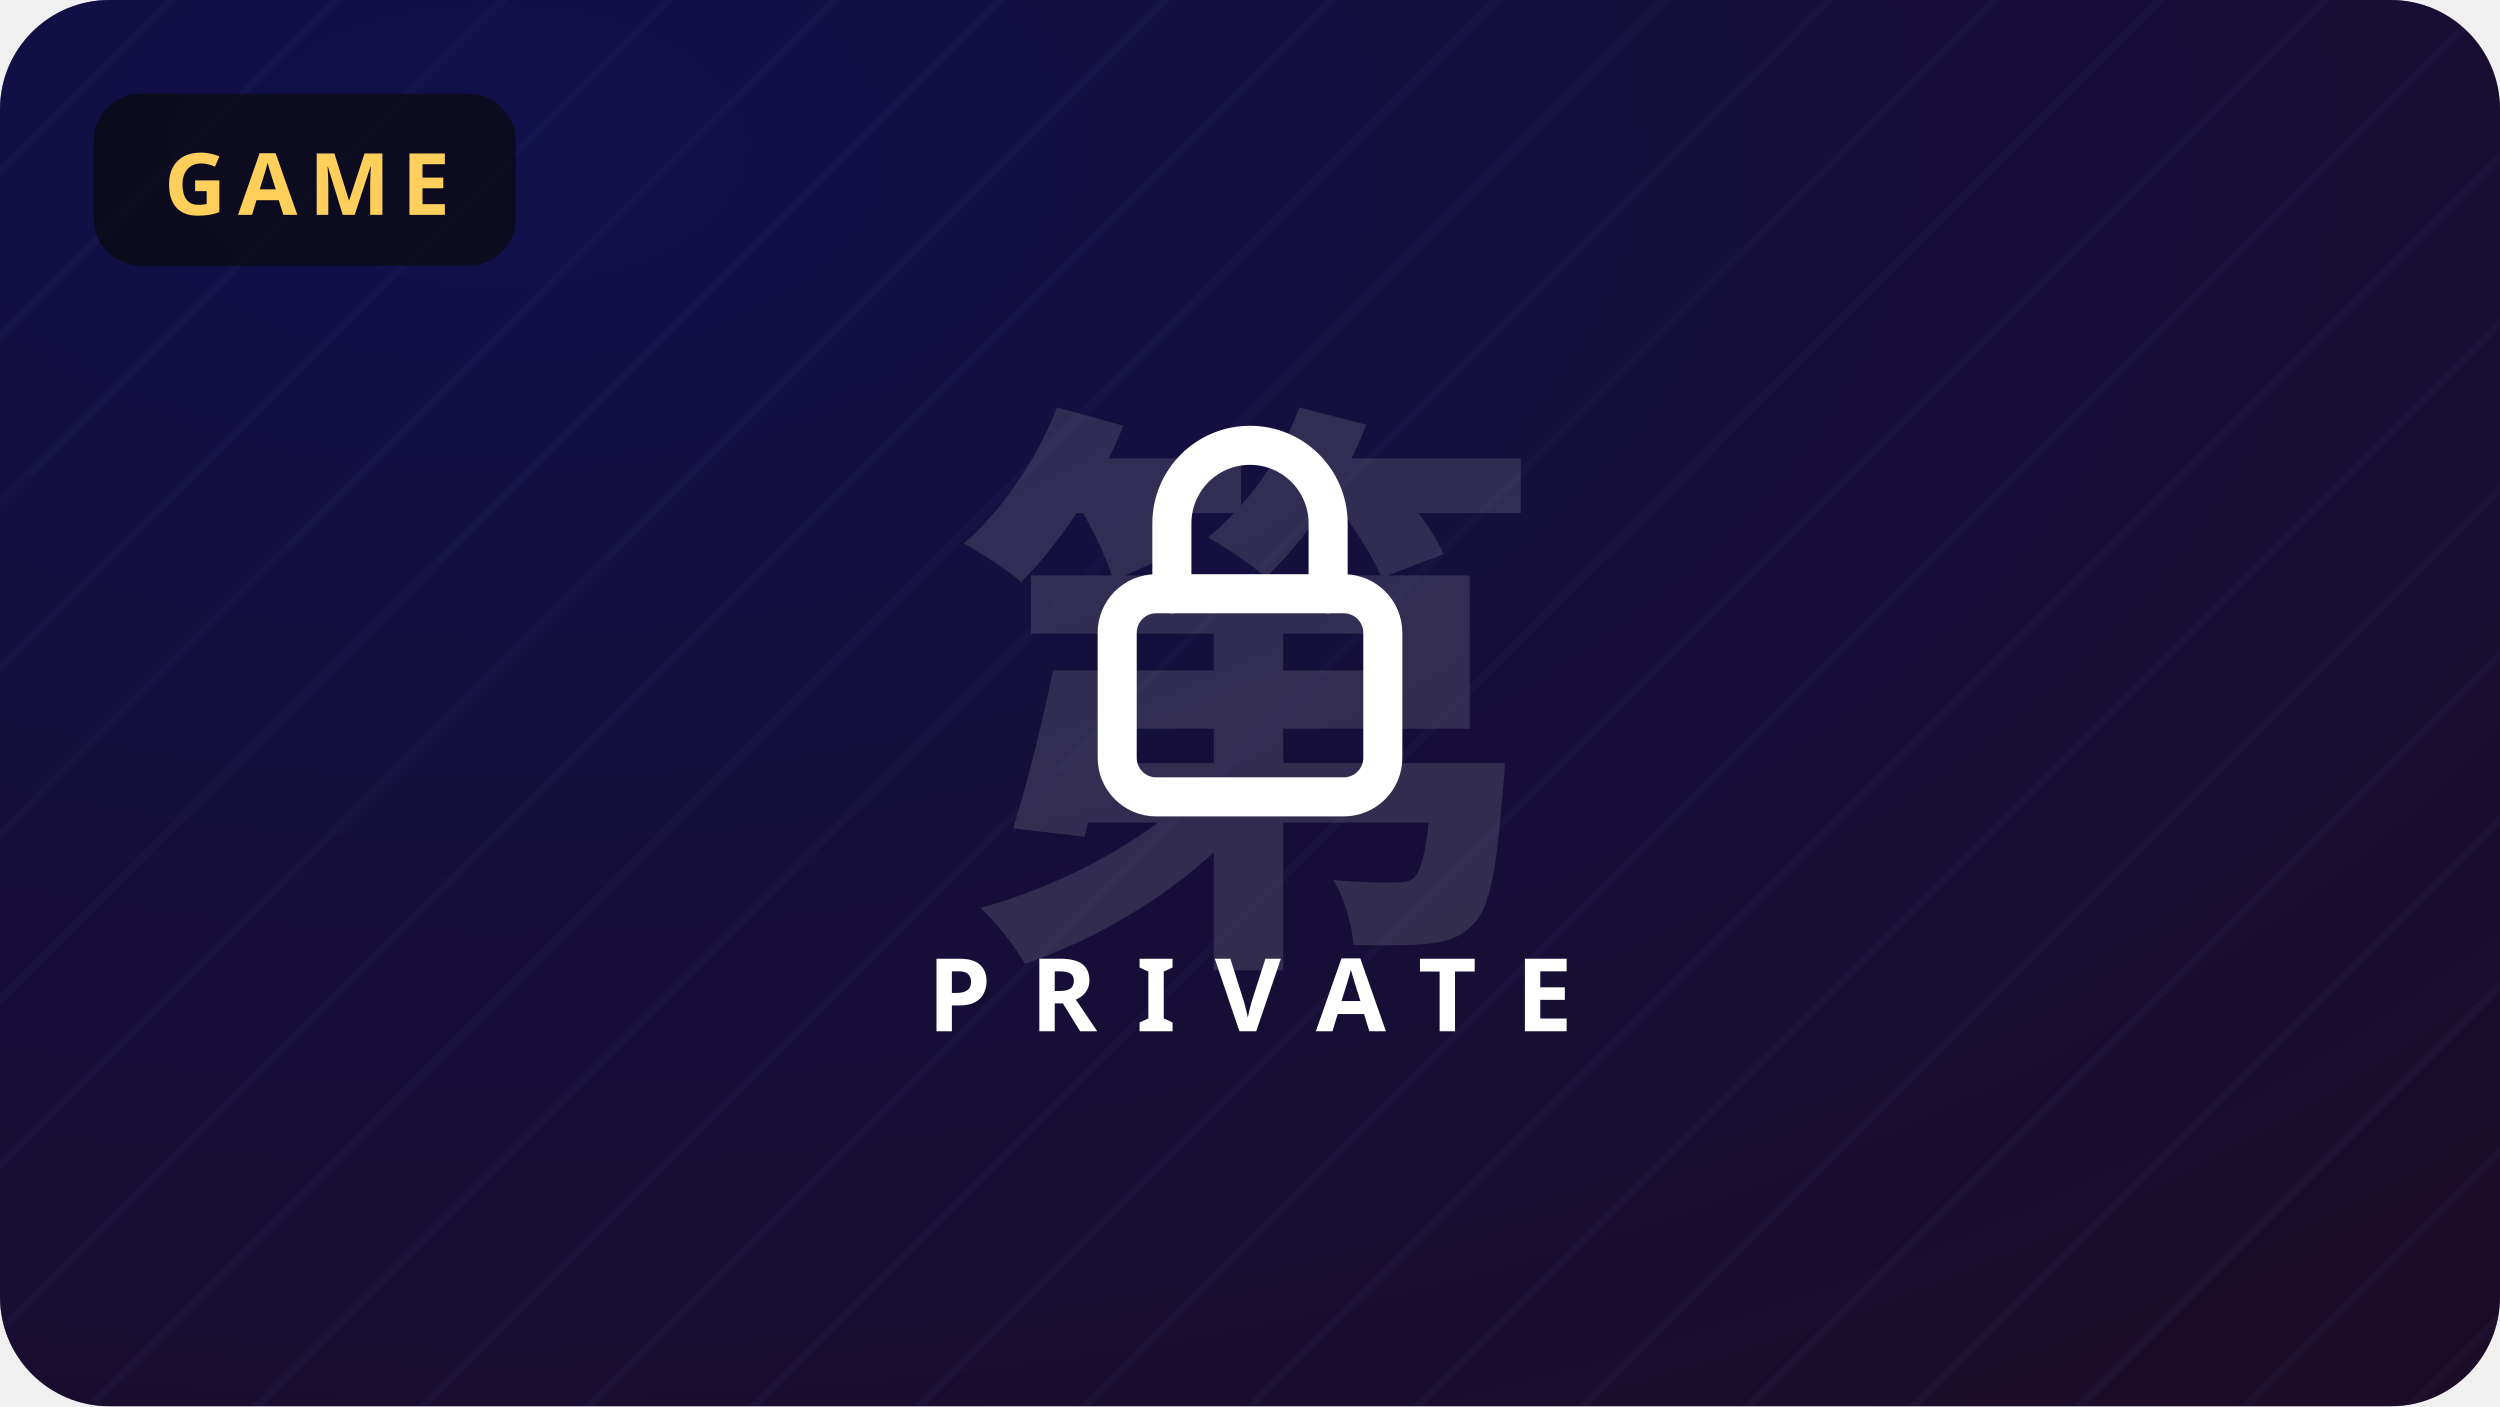
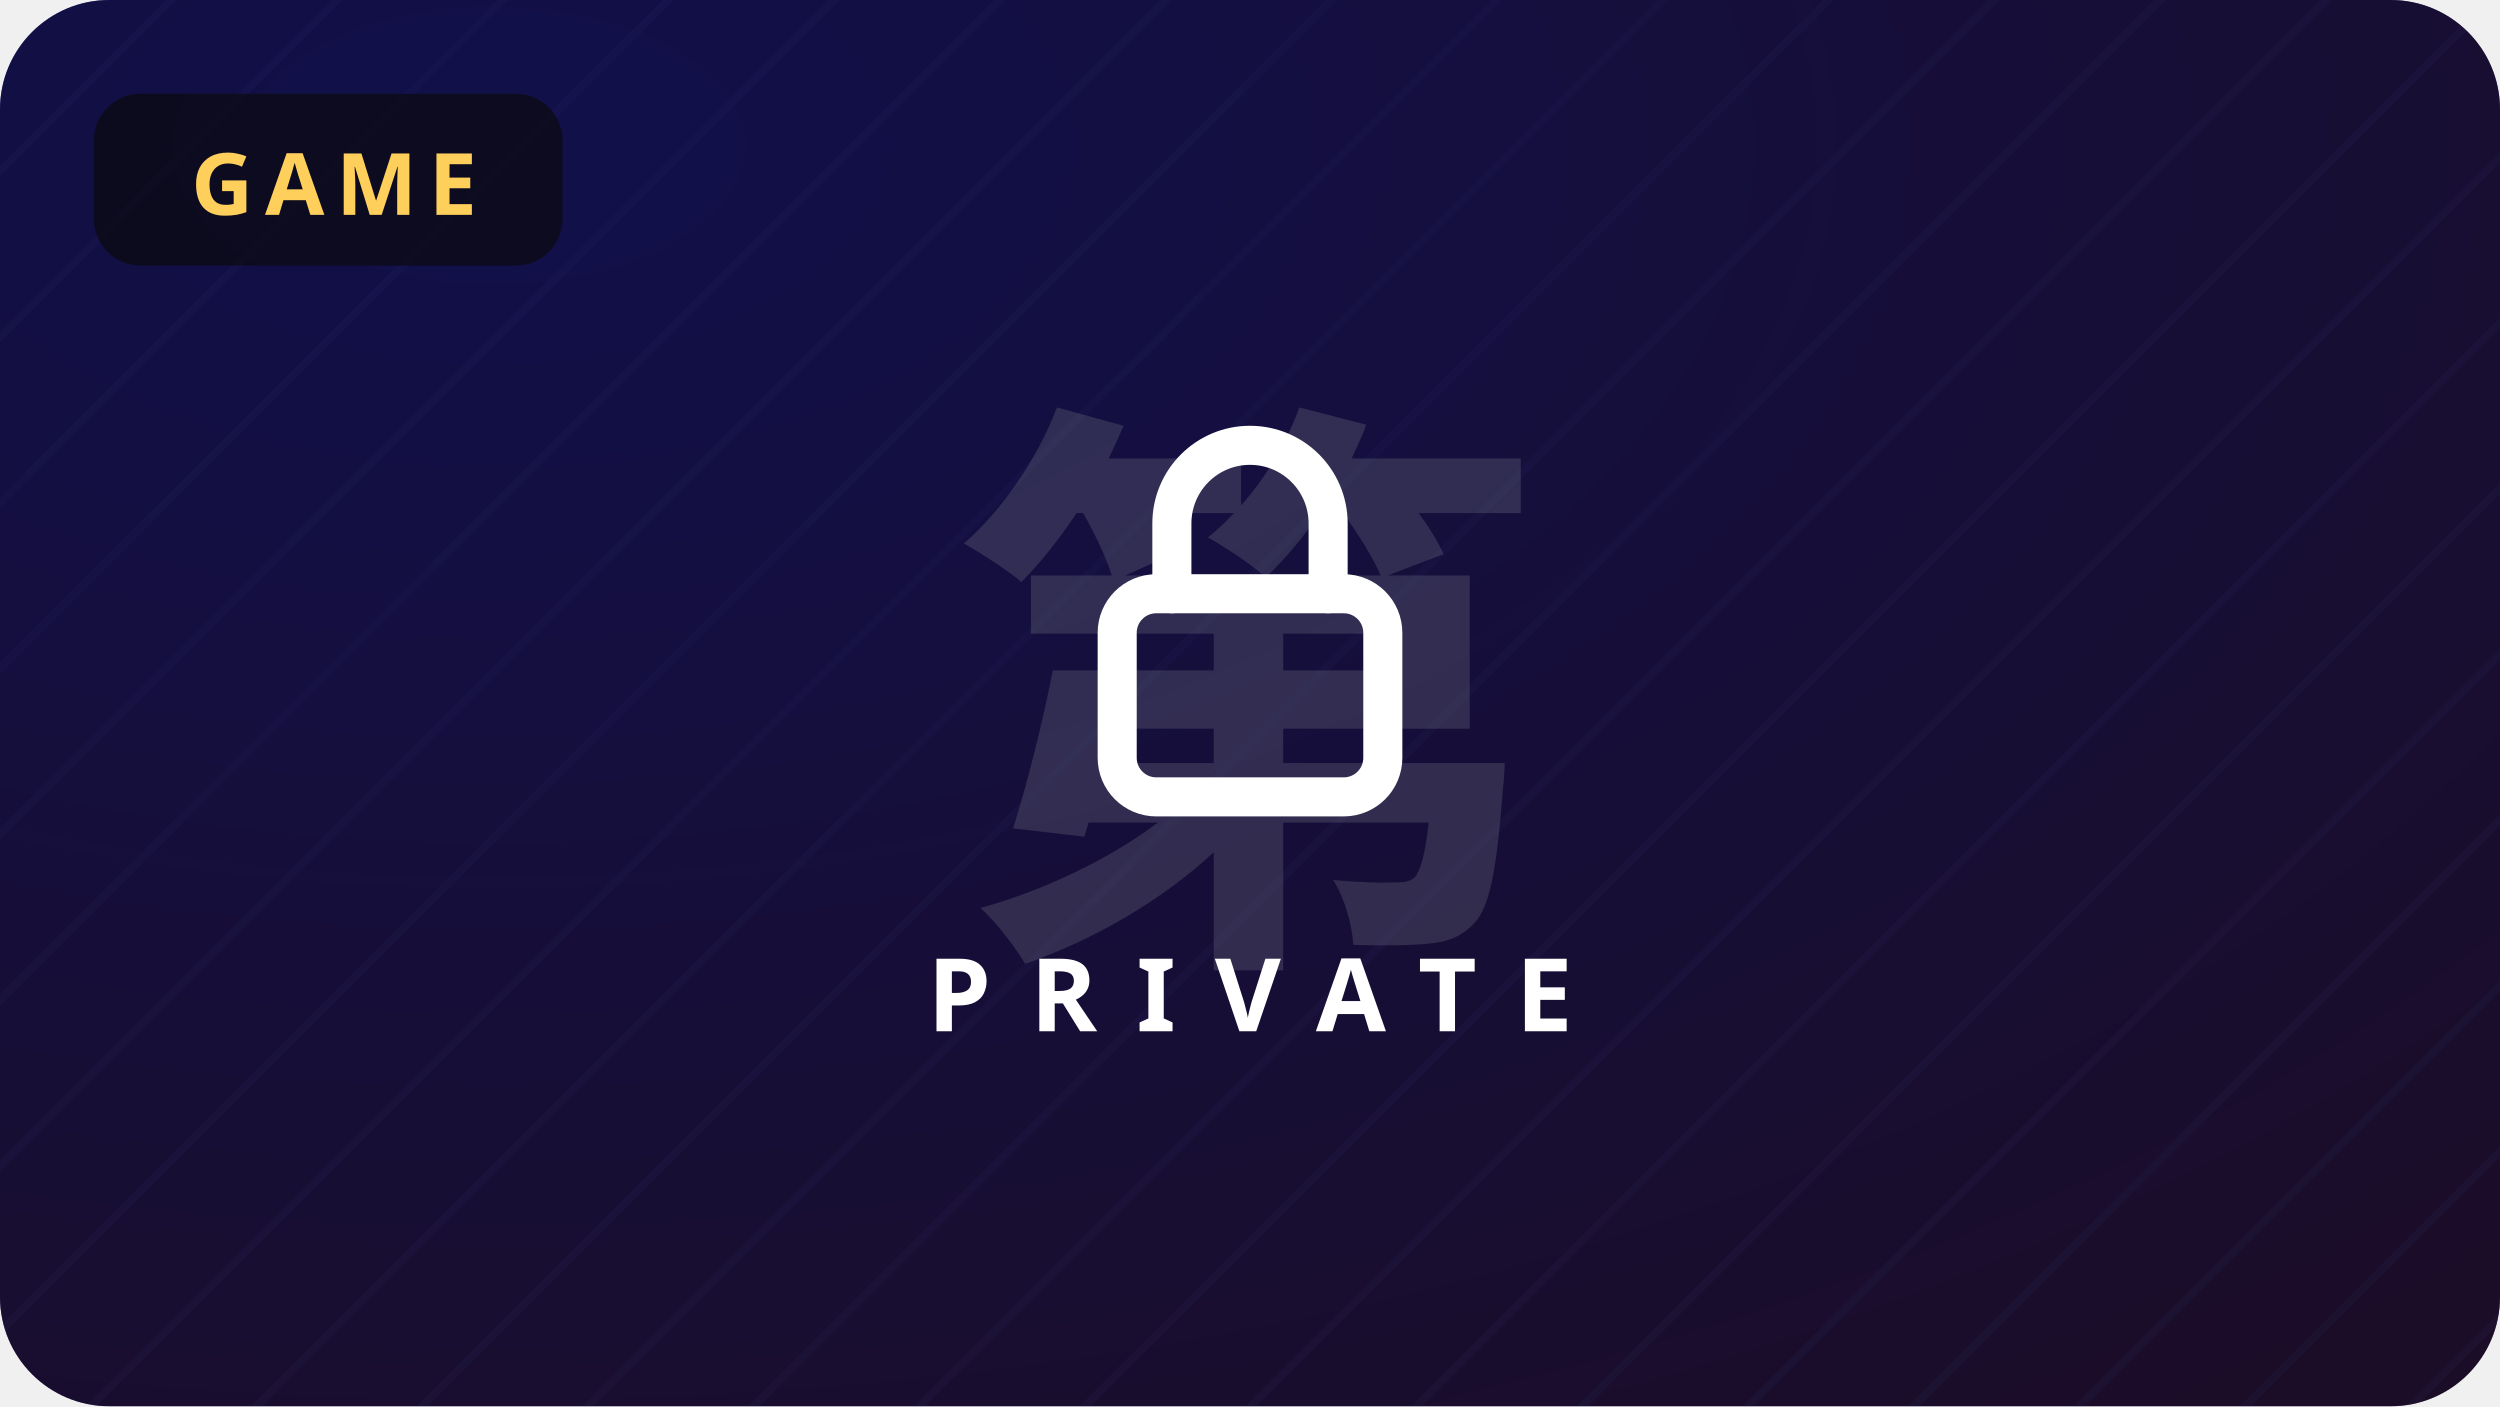
<svg xmlns="http://www.w3.org/2000/svg" width="320" height="180" viewBox="0 0 320 180">
  <defs>
    <clipPath id="c">
      <rect width="320" height="180" rx="14" />
    </clipPath>
  </defs>
  <g clip-path="url(#c)">
    <defs>
      <radialGradient id="tg" cx="20%" cy="10%" r="120%">
        <stop offset="0" stop-color="hsl(241,70%,34%)" />
        <stop offset="1" stop-color="hsl(281,55%,17%)" />
      </radialGradient>
      <pattern id="ts" width="15" height="15" patternUnits="userSpaceOnUse" patternTransform="rotate(45)">
        <rect width="1" height="15" fill="hsl(241,60%,60%)" opacity=".12" />
      </pattern>
    </defs>
    <rect width="320" height="180" fill="url(#tg)" />
    <rect width="320" height="180" fill="url(#ts)" />
    <text x="160" y="117.36" text-anchor="middle" font-family="'Hiragino Sans','Hiragino Kaku Gothic ProN','Noto Sans JP','Yu Gothic',sans-serif" font-size="76" font-weight="800" fill="hsl(241,80%,92%)" fill-opacity=".35">第</text>
    <rect width="320" height="180" fill="#08080e" opacity=".55" />
    <g transform="translate(160 78)" fill="none" stroke="#fff" stroke-width="5" stroke-linecap="round" stroke-linejoin="round">
      <rect x="-17" y="-2" width="34" height="26" rx="5" />
      <path d="M-10 -2v-9a10 10 0 0 1 20 0v9" />
    </g>
    <text x="160" y="132" text-anchor="middle" font-family="'Space Grotesk',Verdana,sans-serif" font-size="13" font-weight="700" letter-spacing="5" fill="#fff">PRIVATE</text>
-     <rect x="12" y="12" width="54" height="22" rx="6" fill="#0a0a10" fill-opacity=".72" />
-     <text x="21" y="27.5" font-family="'Space Grotesk',Verdana,sans-serif" font-size="11" font-weight="700" letter-spacing="1.5" fill="#ffcf5c">GAME</text>
+     <rect x="12" y="12" width="60" height="22" rx="6" fill="#0a0a10" fill-opacity=".72" />
+     <text x="42.75" y="27.5" text-anchor="middle" font-family="'Space Grotesk',Verdana,sans-serif" font-size="11" font-weight="700" letter-spacing="1.5" fill="#ffcf5c">GAME</text>
  </g>
</svg>
